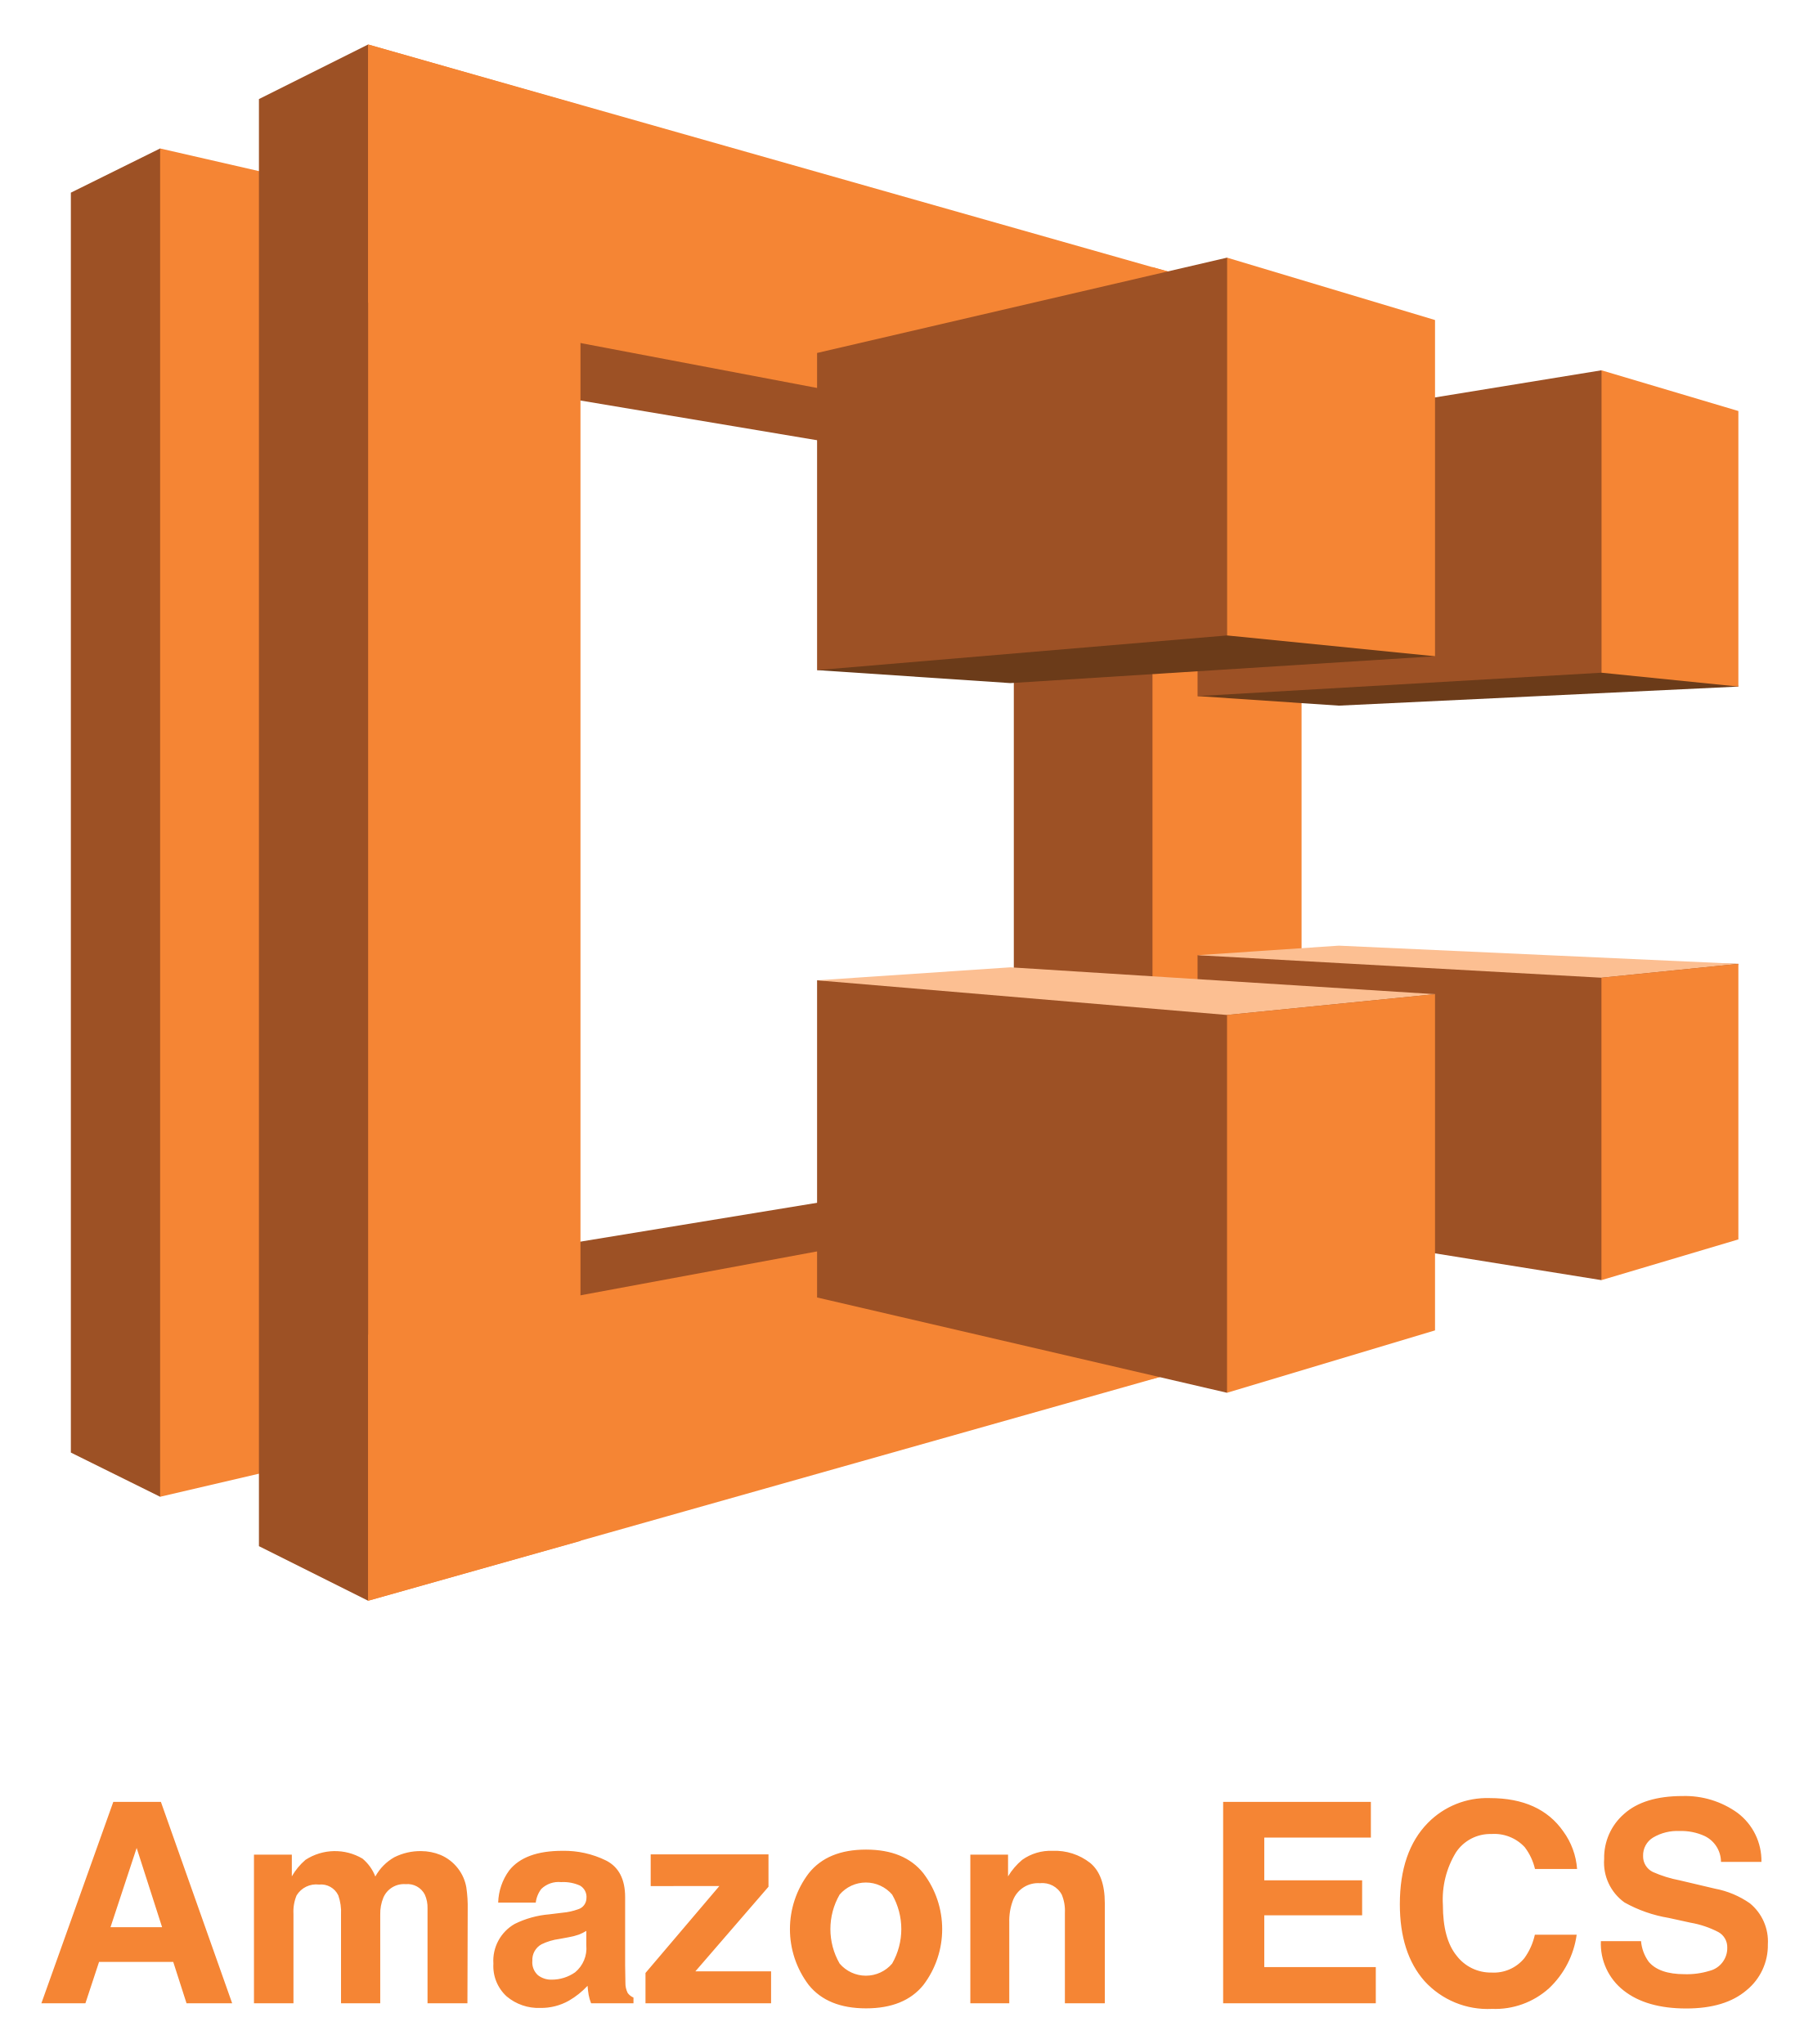
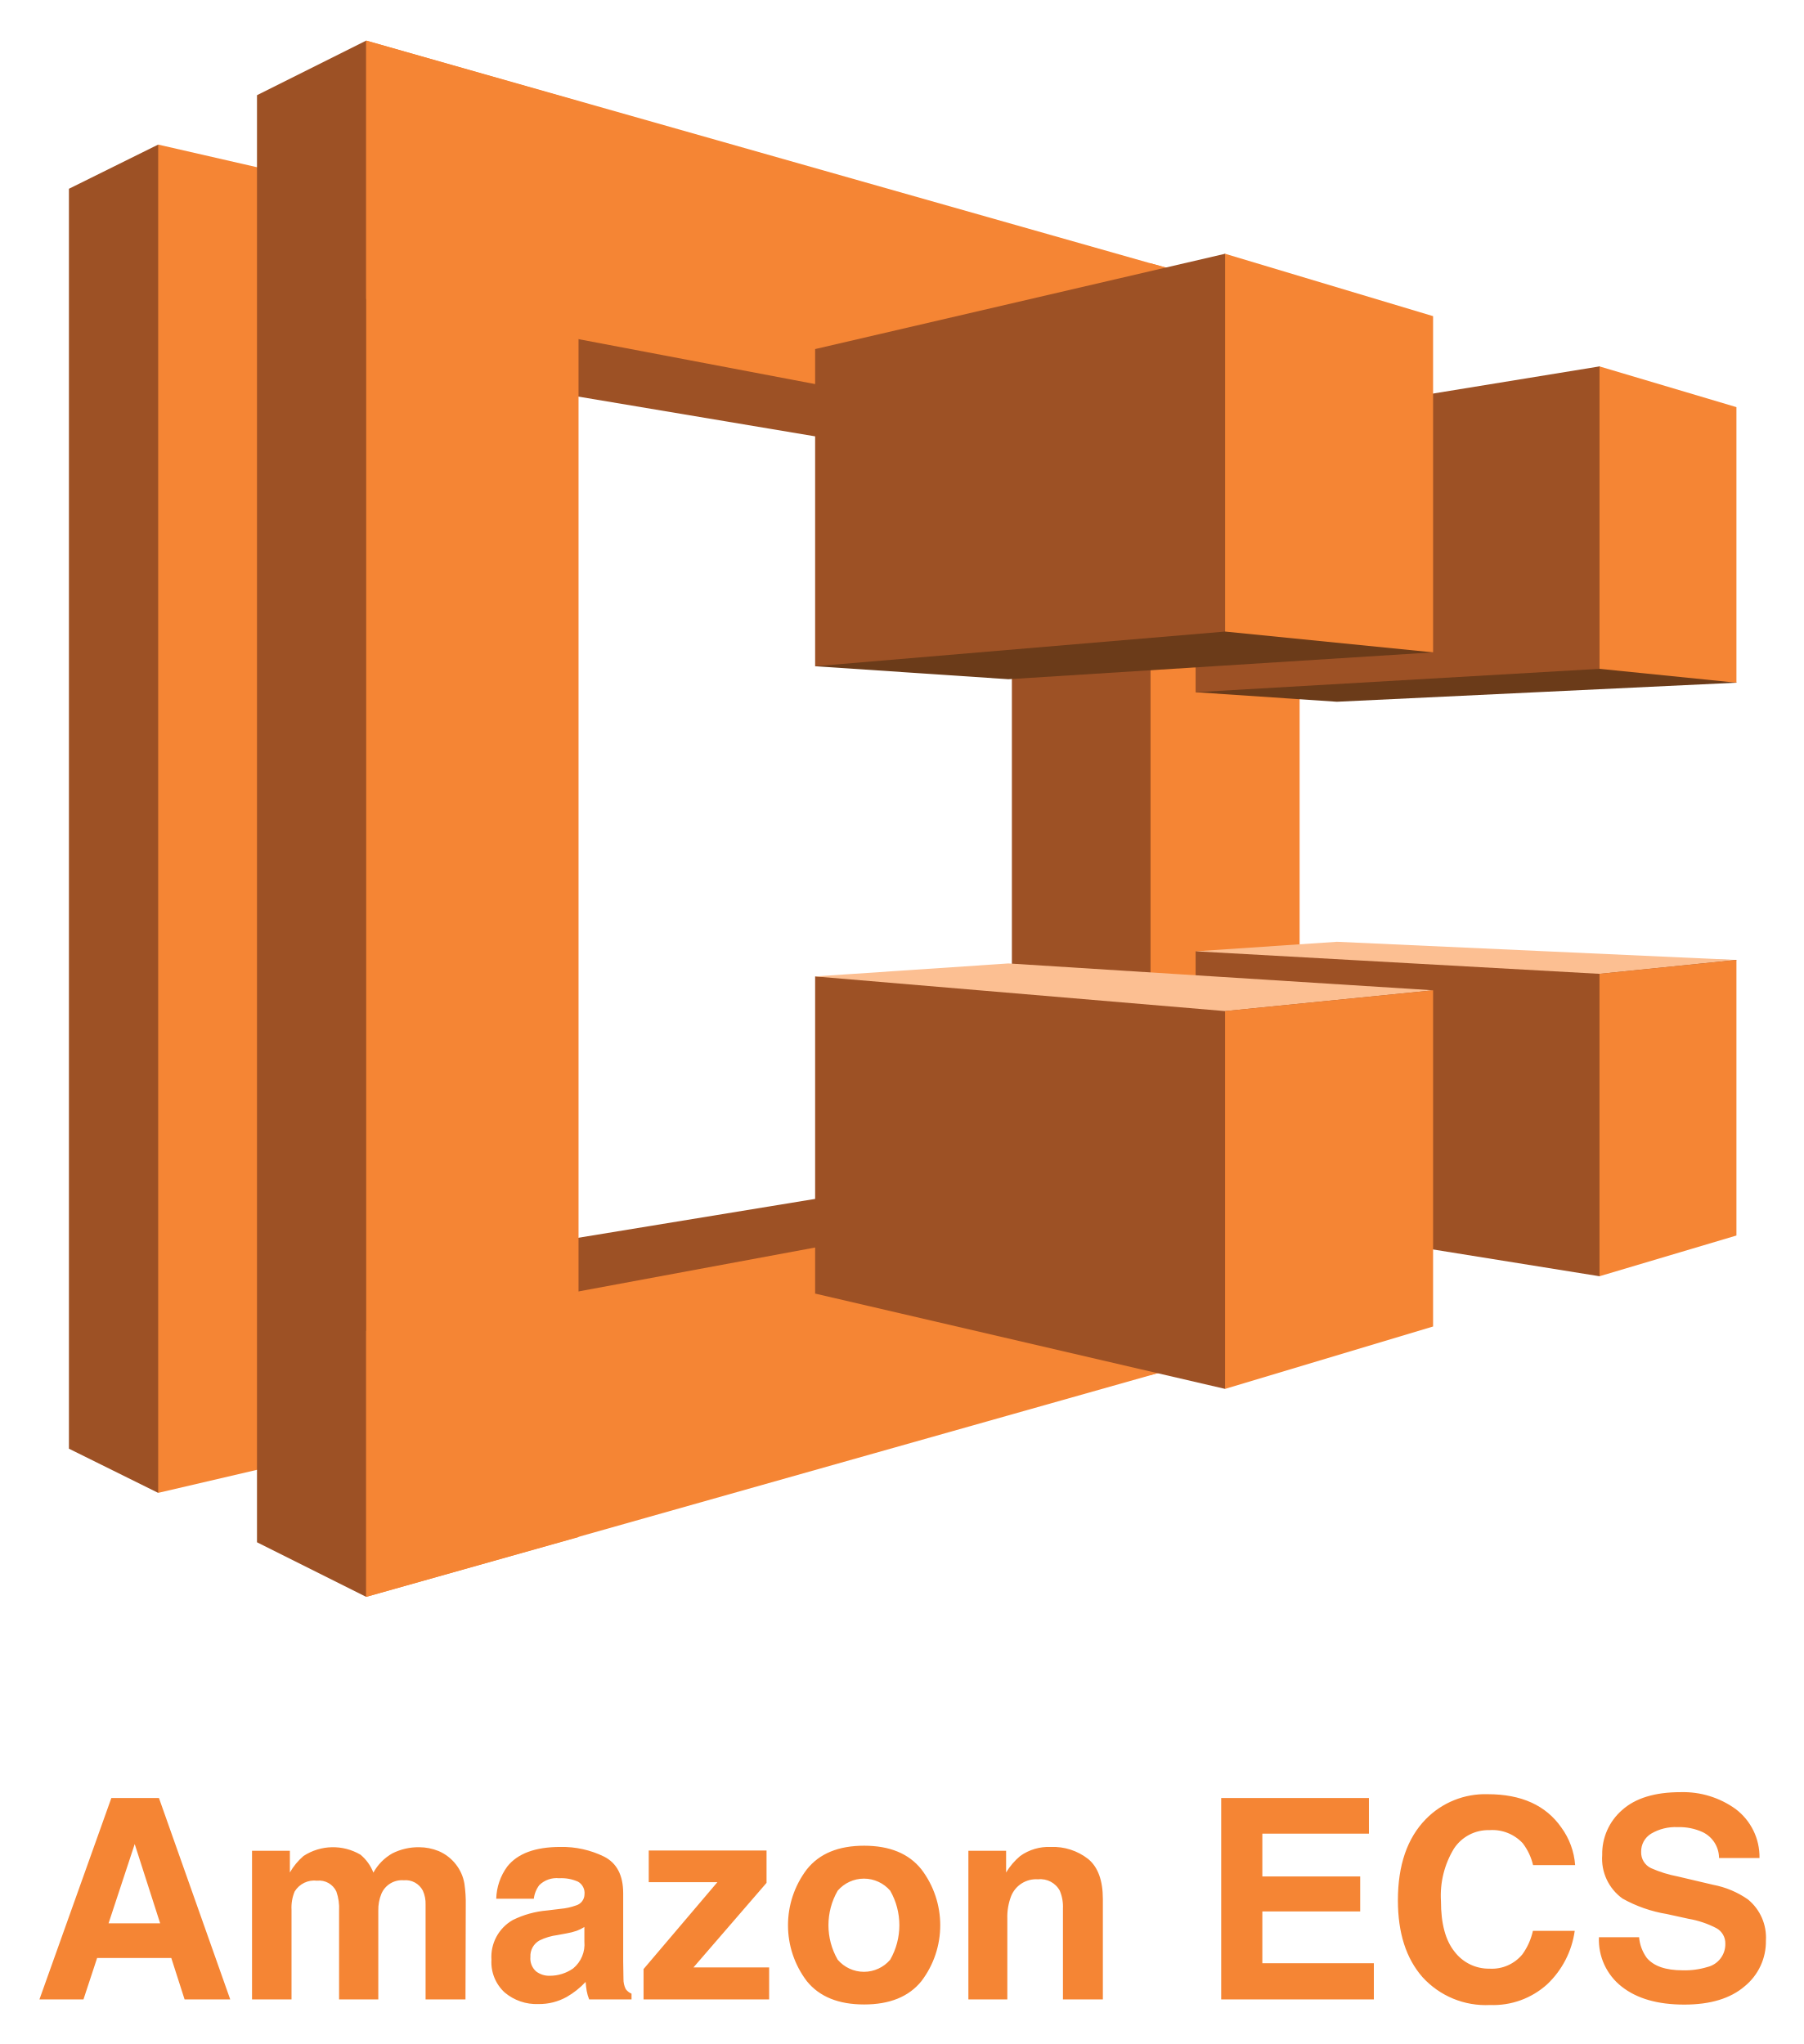
- <svg xmlns="http://www.w3.org/2000/svg" role="img" viewBox="100.94 -2.06 232.12 263.12">
+ <svg xmlns="http://www.w3.org/2000/svg" role="img" viewBox="101.19 -1.56 232.12 263.12">
  <defs>
    <style>.cls-1{fill:#f58534}.cls-2{fill:#9d5125}.cls-3{fill:#6b3b19}</style>
  </defs>
  <path d="M115.52 229.896h6.129l9.172 25.924h-5.874l-1.711-5.329h-9.547l-1.757 5.33h-5.667zm-.358 16.127h6.64l-3.275-10.2zm42.472-9.303a5.575 5.575 0 0 1 2.234 1.723 5.508 5.508 0 0 1 1.09 2.462 17.044 17.044 0 0 1 .176 2.832l-.036 12.083h-5.135v-12.206a4.008 4.008 0 0 0-.352-1.794 2.5 2.5 0 0 0-2.462-1.337 2.881 2.881 0 0 0-2.867 1.724 5.41 5.41 0 0 0-.405 2.198v11.415h-5.047v-11.415a6.411 6.411 0 0 0-.352-2.48 2.456 2.456 0 0 0-2.48-1.389 2.96 2.96 0 0 0-2.884 1.39 5.347 5.347 0 0 0-.405 2.356v11.538h-5.083v-19.135h4.872v2.796a8.077 8.077 0 0 1 1.759-2.128 6.963 6.963 0 0 1 7.334-.159 5.637 5.637 0 0 1 1.653 2.305 6.368 6.368 0 0 1 2.445-2.48 7.464 7.464 0 0 1 3.447-.791 6.677 6.677 0 0 1 2.498.492zm15.701 7.44a7.93 7.93 0 0 0 2.002-.44 1.508 1.508 0 0 0 1.08-1.425 1.685 1.685 0 0 0-.828-1.627 5.242 5.242 0 0 0-2.434-.448 3.193 3.193 0 0 0-2.55.88 3.624 3.624 0 0 0-.713 1.758h-4.836a7.336 7.336 0 0 1 1.413-4.133q1.996-2.533 6.854-2.533a12.228 12.228 0 0 1 5.617 1.248q2.455 1.25 2.455 4.714v8.794q0 .916.036 2.216a2.786 2.786 0 0 0 .298 1.337 1.788 1.788 0 0 0 .74.58v.74h-5.453a5.539 5.539 0 0 1-.317-1.092q-.088-.51-.14-1.16a10.358 10.358 0 0 1-2.406 1.917 7.274 7.274 0 0 1-3.68.932 6.348 6.348 0 0 1-4.326-1.486 5.284 5.284 0 0 1-1.707-4.212 5.46 5.46 0 0 1 2.746-5.119 12.29 12.29 0 0 1 4.43-1.231zm3.065 2.339a5.54 5.54 0 0 1-.972.483 8.214 8.214 0 0 1-1.346.343l-1.14.211a7.498 7.498 0 0 0-2.305.687 2.288 2.288 0 0 0-1.184 2.128 2.225 2.225 0 0 0 .723 1.855 2.75 2.75 0 0 0 1.76.571 5.24 5.24 0 0 0 3.026-.949 4.023 4.023 0 0 0 1.438-3.465zm8.284-5.769v-4.08h15.161v4.167l-9.407 10.888h9.741v4.115h-16.163v-3.904l9.503-11.187zm35.088 12.745q-2.427 2.997-7.369 2.996-4.943 0-7.37-2.996a11.893 11.893 0 0 1 0-14.4q2.428-3.042 7.37-3.04 4.942 0 7.37 3.04a11.893 11.893 0 0 1 0 14.4zm-4.01-2.77a8.951 8.951 0 0 0 0-8.878 4.454 4.454 0 0 0-6.762 0 8.89 8.89 0 0 0 0 8.878 4.44 4.44 0 0 0 6.763 0zm25.484-12.956q1.882 1.556 1.884 5.162v12.91h-5.137v-11.662a5.357 5.357 0 0 0-.401-2.321 2.82 2.82 0 0 0-2.794-1.478 3.46 3.46 0 0 0-3.474 2.163 7.477 7.477 0 0 0-.49 2.92v10.377h-5.011v-19.135h4.854v2.796a8.495 8.495 0 0 1 1.82-2.128 6.313 6.313 0 0 1 3.906-1.16 7.346 7.346 0 0 1 4.843 1.556zm36.128-3.263h-13.719v5.505h12.593v4.502h-12.593v6.666h14.352v4.661H258.36v-25.924h19.013zm7.329-1.882a10.671 10.671 0 0 1 7.97-3.2q6.473 0 9.466 4.29a9.355 9.355 0 0 1 1.774 4.837h-5.417a7.383 7.383 0 0 0-1.327-2.814 5.34 5.34 0 0 0-4.29-1.689 5.288 5.288 0 0 0-4.567 2.384 11.646 11.646 0 0 0-1.67 6.745q0 4.363 1.763 6.533a5.527 5.527 0 0 0 4.482 2.173 5.08 5.08 0 0 0 4.25-1.864 8.184 8.184 0 0 0 1.341-3.008h5.382a11.676 11.676 0 0 1-3.558 6.895 10.356 10.356 0 0 1-7.334 2.655 11 11 0 0 1-8.7-3.588q-3.167-3.605-3.167-9.884 0-6.79 3.602-10.465zm27.441 15.213a5.258 5.258 0 0 0 .988 2.657q1.347 1.6 4.615 1.6a9.94 9.94 0 0 0 3.179-.422 3.018 3.018 0 0 0 2.316-3.007 2.215 2.215 0 0 0-1.135-1.988 12.278 12.278 0 0 0-3.6-1.214l-2.806-.615a17.506 17.506 0 0 1-5.685-1.987 6.32 6.32 0 0 1-2.62-5.611 7.452 7.452 0 0 1 2.563-5.787q2.565-2.304 7.532-2.303a11.549 11.549 0 0 1 7.077 2.172 7.726 7.726 0 0 1 3.072 6.305h-5.207a3.712 3.712 0 0 0-2.091-3.324 7.167 7.167 0 0 0-3.228-.651 6.137 6.137 0 0 0-3.426.844 2.671 2.671 0 0 0-1.28 2.357 2.223 2.223 0 0 0 1.262 2.075 15.64 15.64 0 0 0 3.444 1.073l4.55 1.073a11.583 11.583 0 0 1 4.484 1.882 6.342 6.342 0 0 1 2.318 5.294 7.438 7.438 0 0 1-2.746 5.9q-2.747 2.349-7.76 2.348-5.12 0-8.054-2.312a7.654 7.654 0 0 1-2.932-6.359z" class="cls-1" />
  <path d="M121.549 17.052l-11.489 5.689v162.185l11.489 5.689 45.287-83.435-45.287-90.128zm34.913 29.225l16.955-23.871 75.85 33.686-17.736 2.789-75.069-12.604zm-13.05 116.786l18.627 25.655 87.228-37.701-16.843-2.566-89.012 14.612z" class="cls-2" />
  <path d="M148.319 184.368l-26.77 6.247V17.052l26.77 6.135v161.181z" class="cls-1" />
  <path d="M134.265 10.694l14.054-7.027 26.436 111.432L148.319 204l-14.054-7.027V10.694zm97.155 137.534l17.847 2.789 16.285-45.399-16.285-49.526-17.847 2.789v89.347z" class="cls-2" />
  <path d="M175.648 196.303L148.319 204V3.667l27.329 7.808v184.828z" class="cls-1" />
  <path d="M267.895 147.559l-119.576 22.197V204l119.576-33.798v-22.643zm.223-87.897L148.319 36.907V3.667l119.799 34.021v21.974z" class="cls-1" />
  <path d="M249.267 32.334l19.186 5.242v132.626l-19.186 5.243V32.334z" class="cls-1" />
  <path d="M324.671 86.321l-51.422 2.454-18.182-1.227 51.98-41.941 17.624 40.714z" class="cls-3" />
  <path d="M255.067 87.548l51.98-3.012V45.607l-51.98 8.478v33.463z" class="cls-2" />
  <path d="M206.099 84.202l52.761-53.095 26.77 51.31-54.656 3.458-24.875-1.673z" class="cls-3" />
  <path d="M206.099 84.202l52.761-4.462V31.107l-52.761 12.269v40.826zm48.968 36.698l69.604 1.115-17.624 40.714-51.98-8.366V120.9z" class="cls-2" />
  <path d="M206.099 124.134l79.531 1.785-26.77 51.31-52.761-12.269v-40.826z" class="cls-2" />
  <path fill="#fcbf92" d="M206.099 124.134l52.761 4.462 26.77-2.677-54.656-3.458-24.875 1.673zm118.572-2.119l-51.422-2.342-18.182 1.227 51.98 2.9 17.624-1.785z" />
  <path d="M307.047 84.536l17.624 1.785V50.85l-17.624-5.243v38.929zm-21.417-2.119l-26.77-2.677V31.107l26.77 8.031v43.279zm21.417 41.383l17.624-1.785v35.471l-17.624 5.243V123.8zm-21.417 2.119l-26.77 2.677v48.633l26.77-8.031v-43.279z" class="cls-1" />
</svg>
